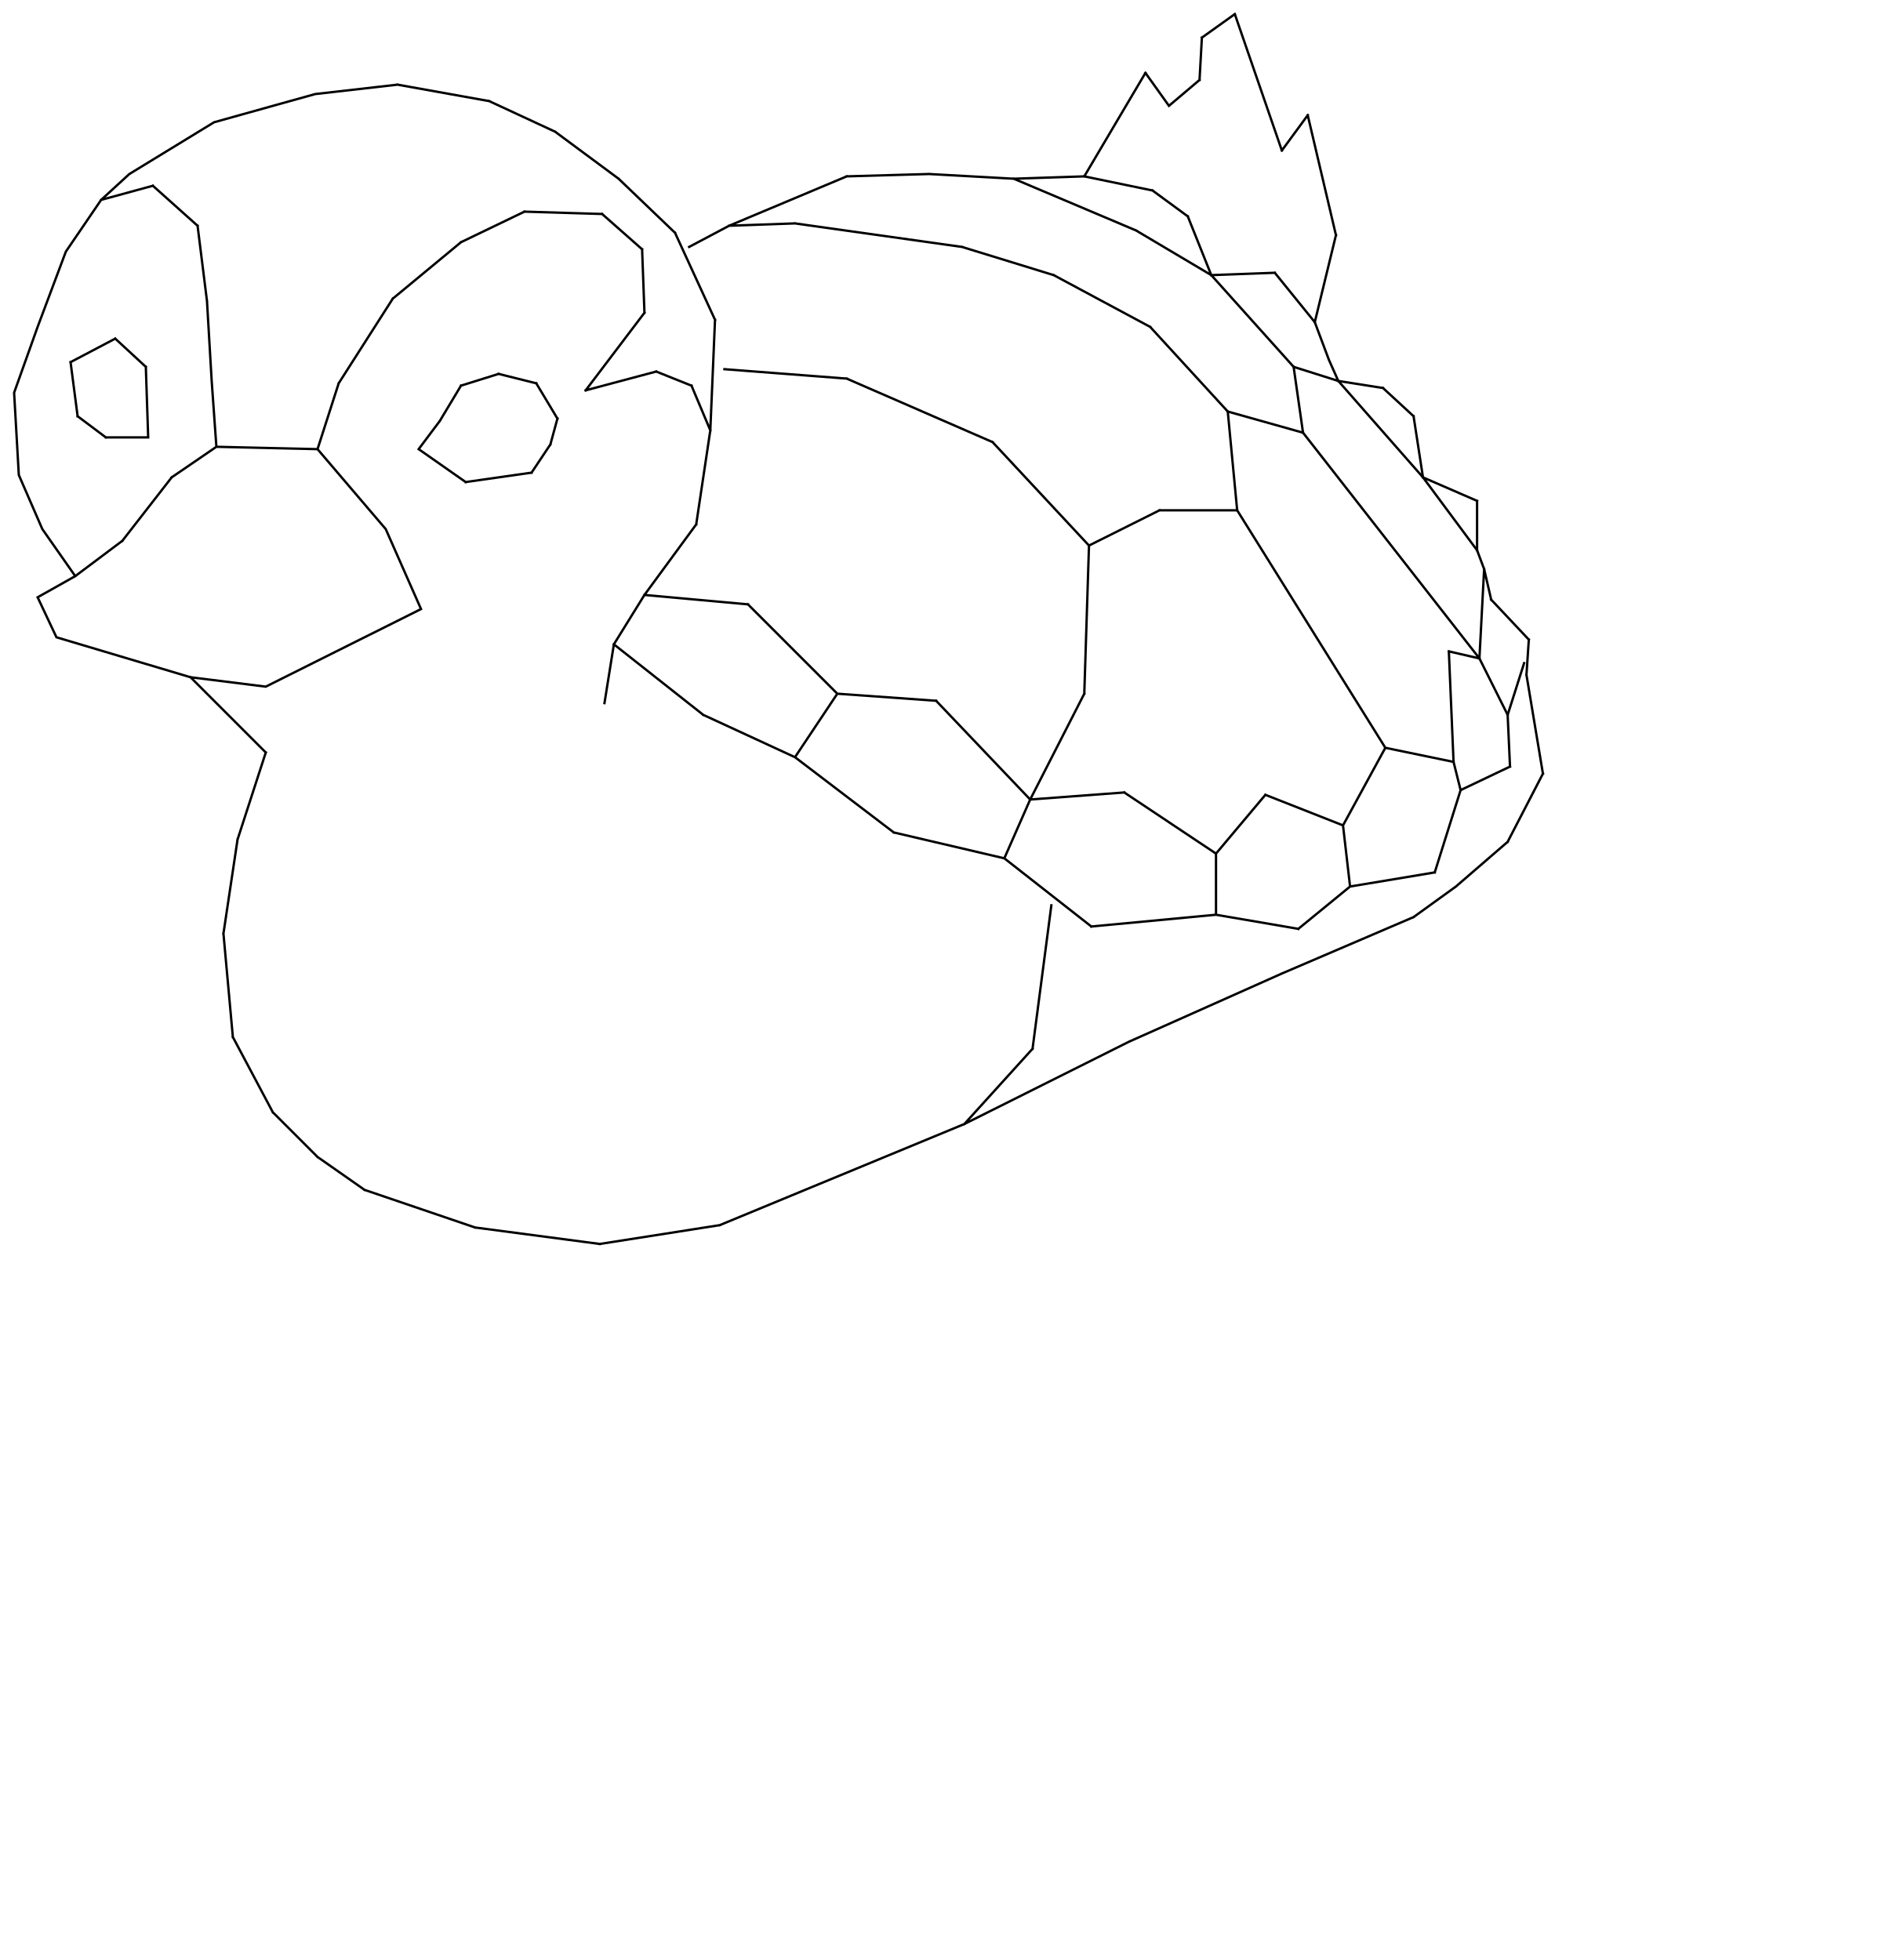
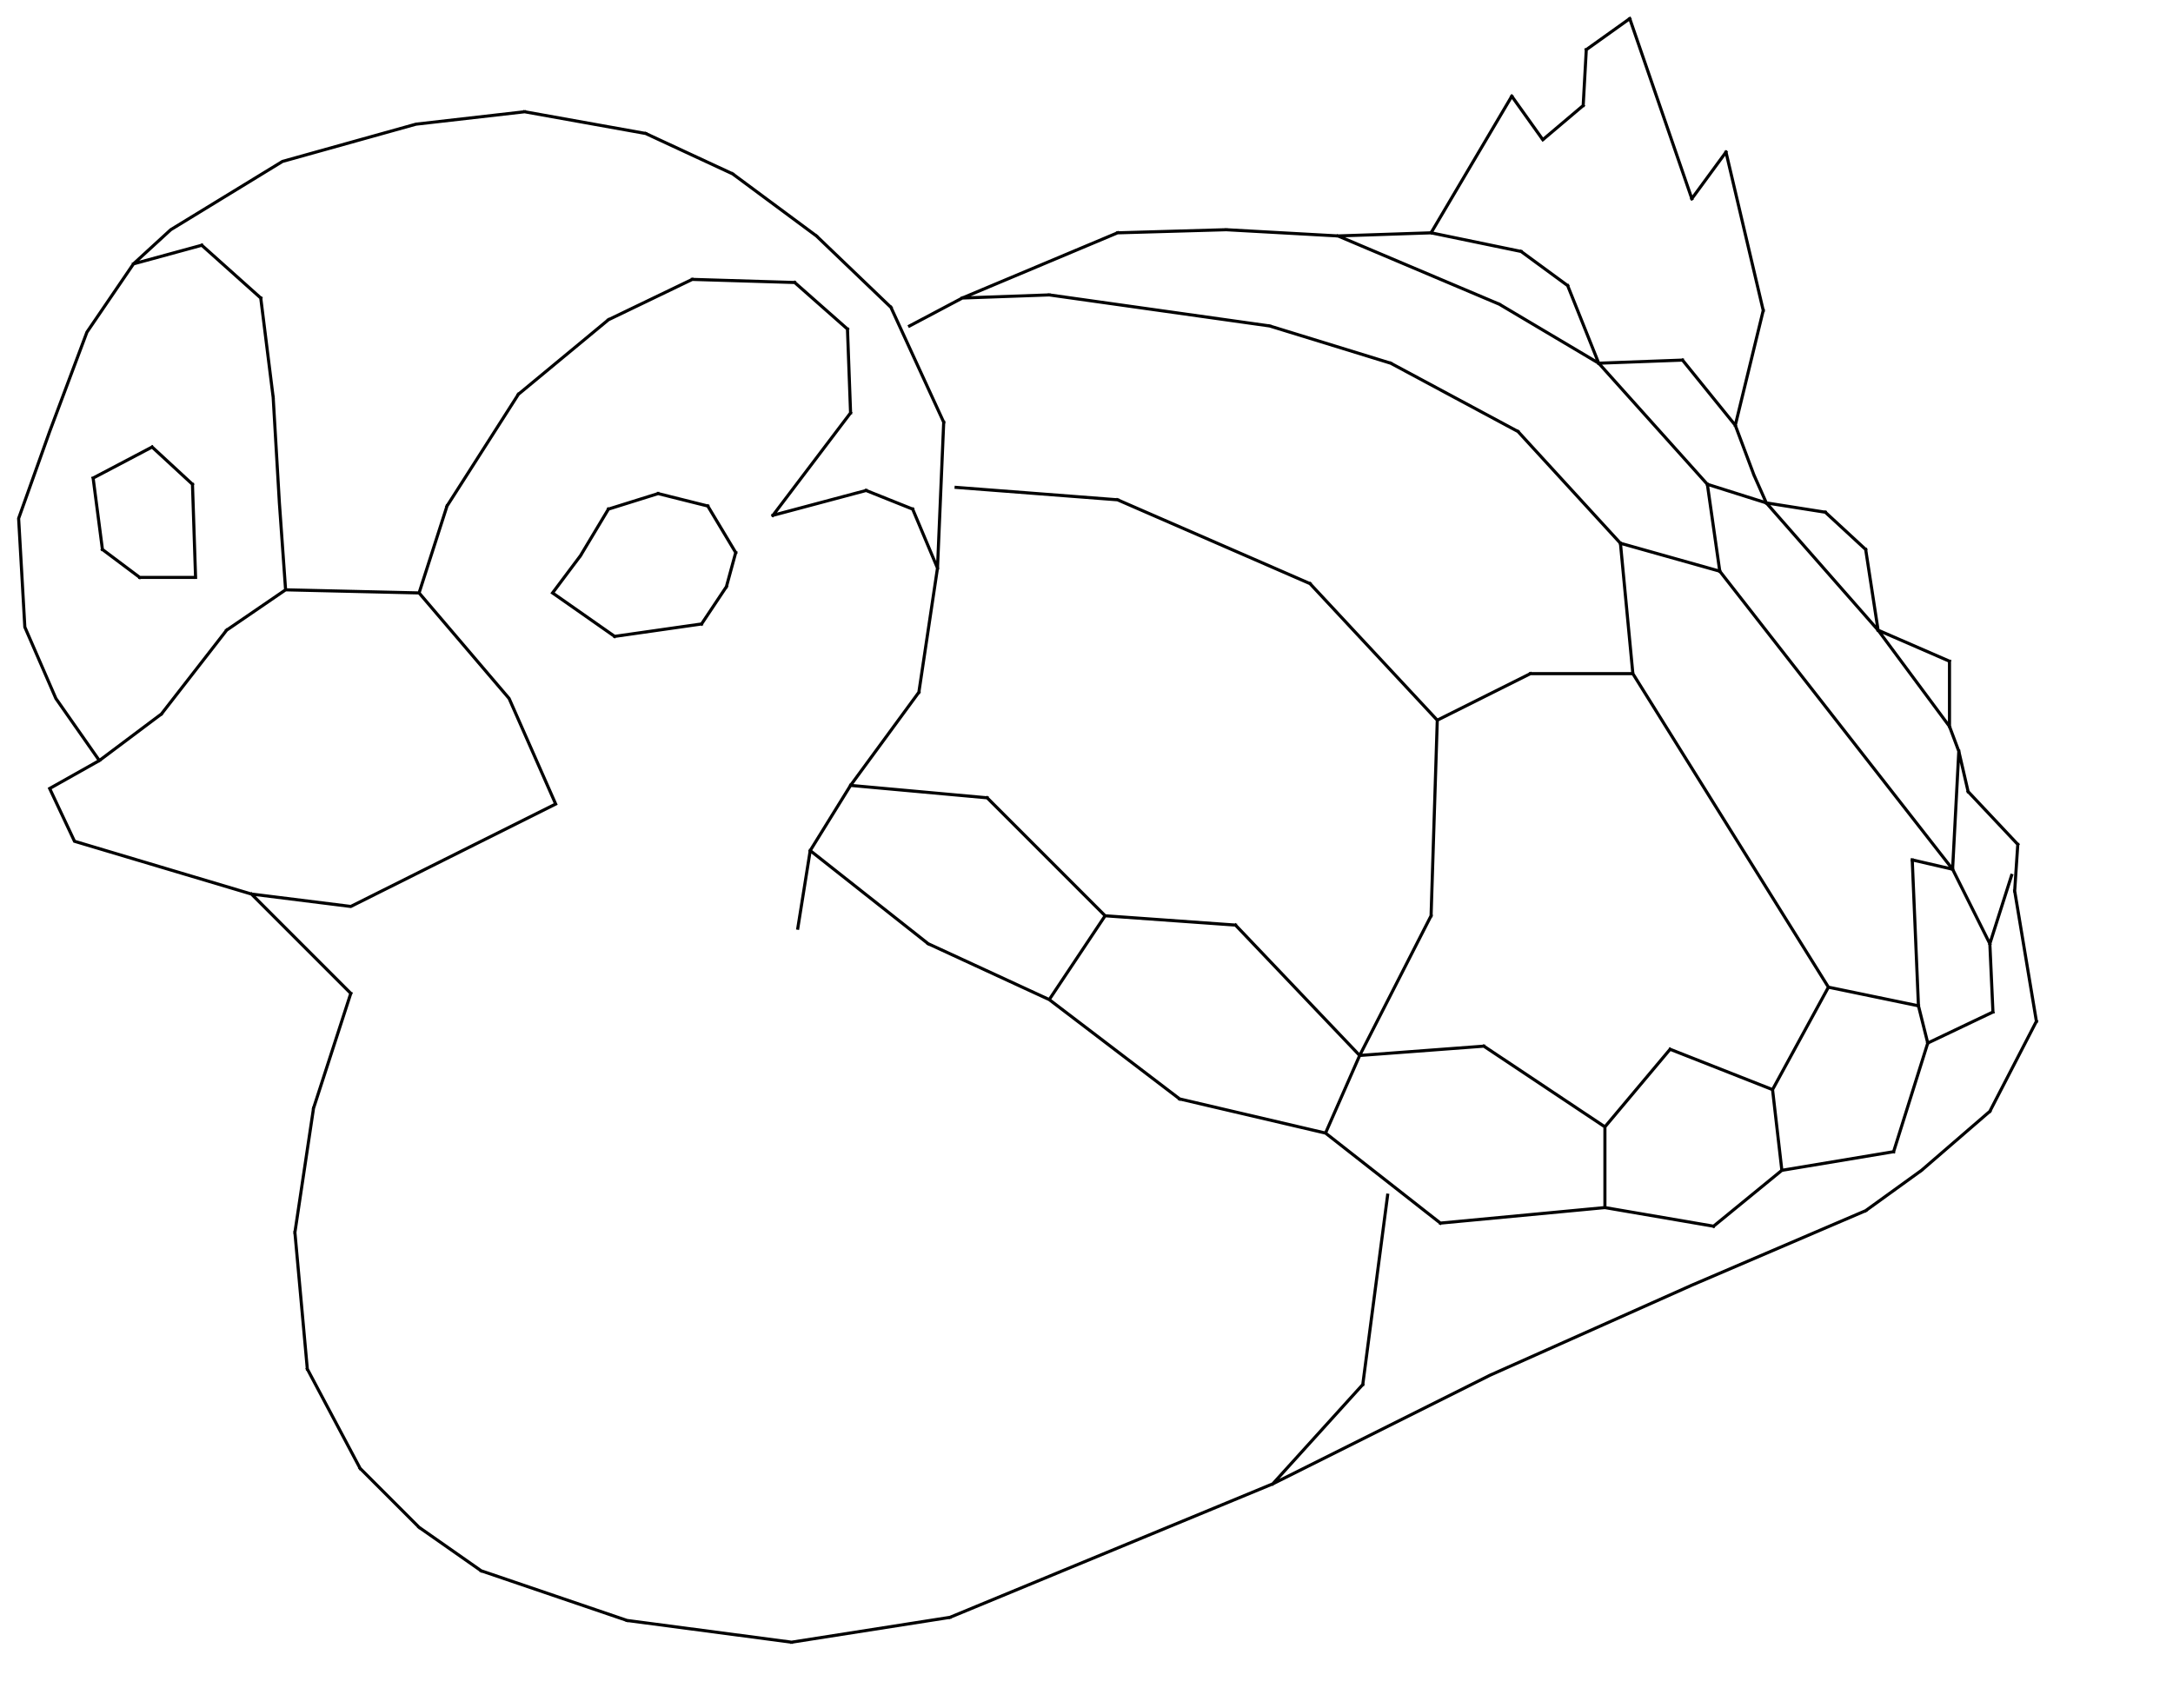
- <svg xmlns="http://www.w3.org/2000/svg" style="isolation:isolate" width="800" height="833.5" viewBox="0 0 800 833.5">
+ <svg xmlns="http://www.w3.org/2000/svg" style="isolation:isolate" width="700" height="550" viewBox="0 0 700 550">
  <defs>
    <clipPath id="_clipPath_ufUKWNh03Q0ow8cg9bS2G9dNbT4C2wP3">
-       <rect width="800" height="833.5" />
+       <rect width="700" height="550" />
    </clipPath>
  </defs>
  <g clip-path="url(#_clipPath_ufUKWNh03Q0ow8cg9bS2G9dNbT4C2wP3)">
    <path fill="none" fill-rule="evenodd" stroke="#000" stroke-linecap="square" stroke-linejoin="miter" stroke-miterlimit="3" stroke-width="1" d="  M169 36 L134 40  L91 52  L55 74 L43 85  L28 107  L16 139          L6 167  L8 202  L18 225  L32 245  L16 254 L24 271           L81 288  L113 292  L179 259  L164 225  L135 191         L92 190 M92 190 L73 203 M73 203 L52 230 M52 230 L32 245 M92 190 L90 162 M90 162 L88 128         M88 128 L84 96 M84 96 L65 79 M65 79 L43 85 M135 191 L144 163 M144 163 L167 127 M167 127 L196 103         M196 103 L223 90 M223 90 L256 91 M256 91 L273 106 M273 106 L274 133 M274 133 L249 166 M249 166 L279 158         M279 158 L294 164 M294 164 L302 183 M169 36 L208 43 M208 43 L236 56 M236 56 L263 76 M263 76 L287 99         M287 99 L304 136 M304 136 L302 183 M302 183 L296 223 M296 223 L274 253 M274 253 L261 274 M261 274 L257 299         M293 105 L310 96 M310 96 L360 75 M360 75 L395 74 M395 74 L431 76 M431 76 L461 75 M461 75 L487 31         M487 31 L497 45 M497 45 L510 34 M510 34 L511 16 M511 16 L525 6 M525 6 L545 64 M545 64 L556 49         M556 49 L568 100 M81 288 L113 320 M113 320 L101 357 M101 357 L95 397 M95 397 L99 441 M99 441 L116 473         M116 473 L135 492 M135 492 L155 506 M155 506 L202 522 M202 522 L255 529 M255 529 L306 521 M306 521 L410 478         M410 478 L480 443 M480 443 L545 414 M545 414 L601 390 M601 390 L619 377 M619 377 L641 358 M641 358 L656 329         M656 329 L649 287 M649 287 L650 272 M650 272 L634 255 M634 255 L631 242 M631 242 L628 234 M628 234 L628 213         M628 213 L605 203 M605 203 L601 177 M601 177 L588 165 M588 165 L569 162 M569 162 L565 153 M565 153 L559 137         M559 137 L568 100 M261 274 L299 304 M299 304 L338 322 M338 322 L380 354  M380 354 L427 365 M427 365 L464 394         M464 394 L517 389 M517 389 L552 395 M552 395 L574 377 M574 377 L610 371 M610 371 L621 336 M621 336 L642 326         M642 326 L641 304 M641 304 L648 282 M274 253 L318 257 M318 257 L356 295 M356 295 L398 298 M398 298 L438 340          M438 340 L478 337 M478 337 L517 363 M517 363 L538 338 M538 338 L571 351 M571 351 L589 318 M589 318 L618 324          M618 324 L616 277 M616 277 L629 280 M629 280 L631 242 M356 295 L338 322 M438 340 L427 365 M517 363 L517 389         M571 351 L574 377 M618 324 L621 336 M629 280 L641 304 M438 340 L461 295 M461 295 L463 232 M463 232 L422 188         M422 188 L360 161 M360 161 L308 157 M463 232 L493 217 M493 217 L526 217 M526 217 L589 318 M526 217 L522 175         M522 175 L554 184 M554 184 L629 280 M522 175 L489 139 M489 139 L448 117 M448 117 L409 105 M409 105 L338 95         M338 95 L310 96 M554 184 L550 156 M550 156 L515 117 M515 117 L483 98 M483 98 L431 76 M461 75 L490 81         M490 81 L505 92 M505 92 L515 117 M515 117 L542 116 M542 116 L559 137 M550 156 L569 162 M569 162 L605 203         M605 203 L628 234 M63 186 L62 156 M62 156 L49 144 M49 144 L30 154 M30 154 L33 177  M33 177 L45 186         M45 186 L63 186 M178 191 L187 179 M187 179 L196 164 M196 164 L212 159 M212 159 L228 163 M228 163 L237 178         M237 178 L234 189 M234 189 L226 201 M226 201 L198 205 M198 205 L178 191 M410 478 L439 446 M439 446 L447 385 " vector-effect="non-scaling-stroke" />
  </g>
</svg>
